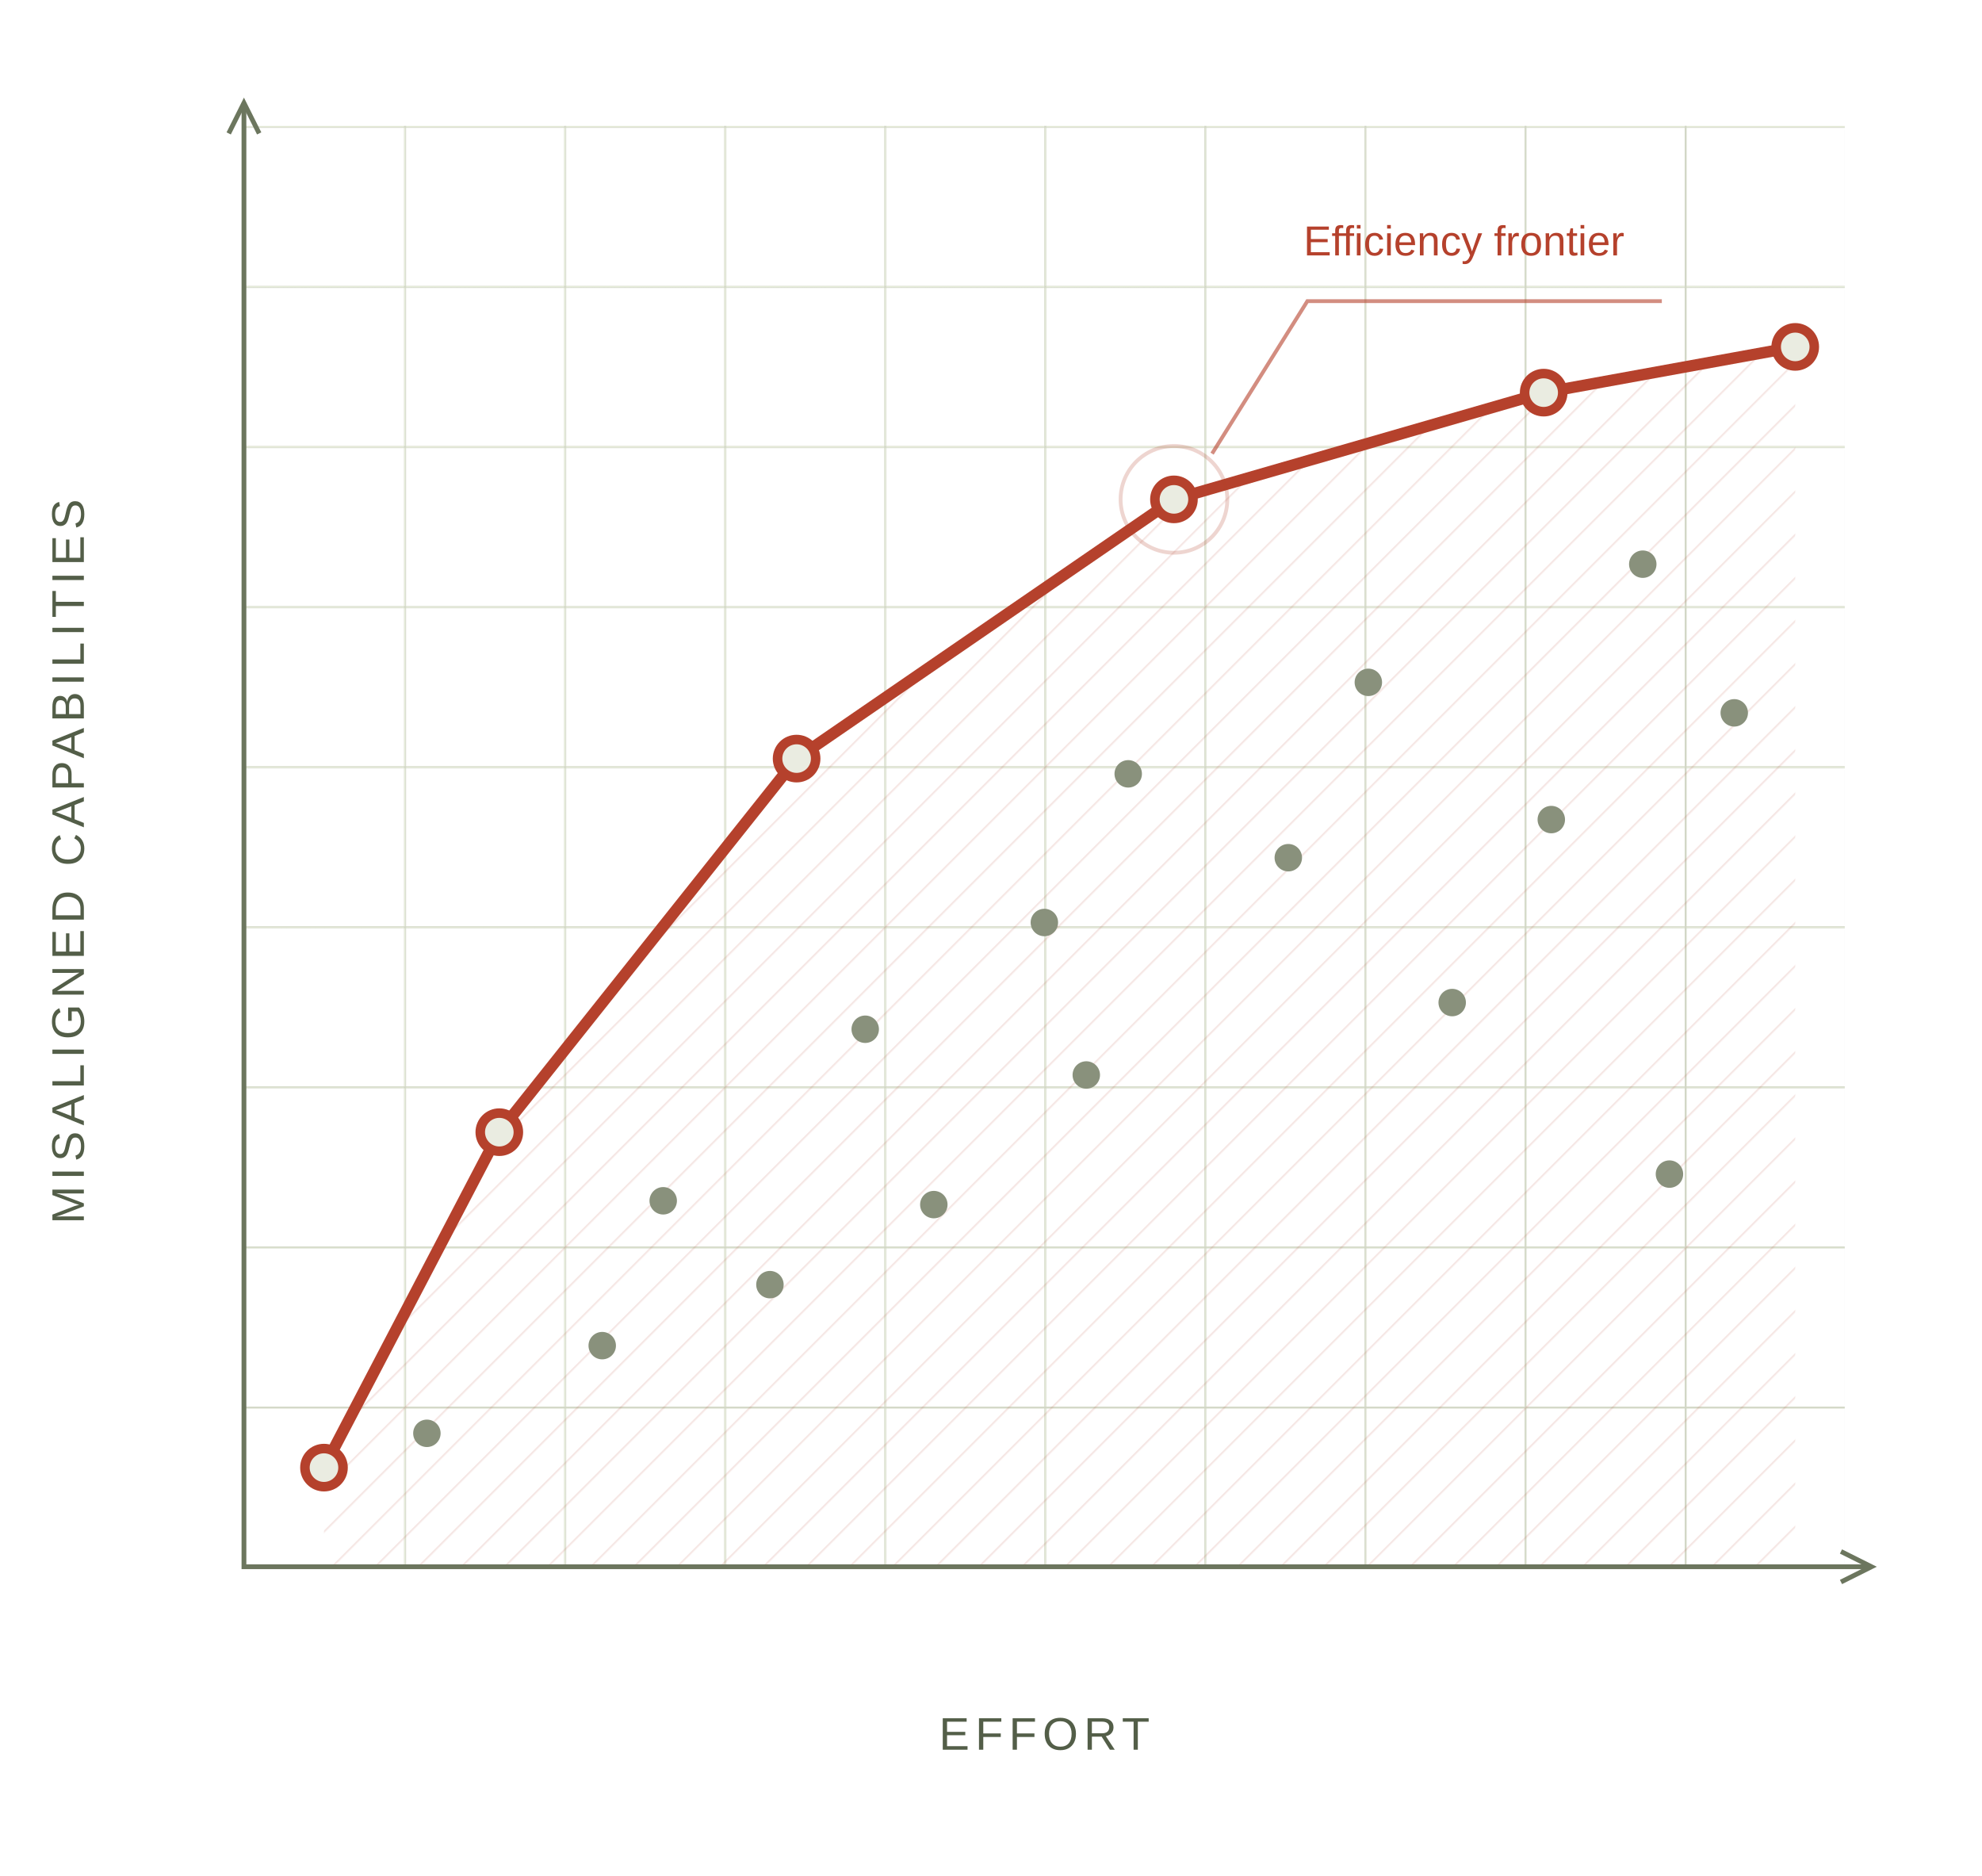
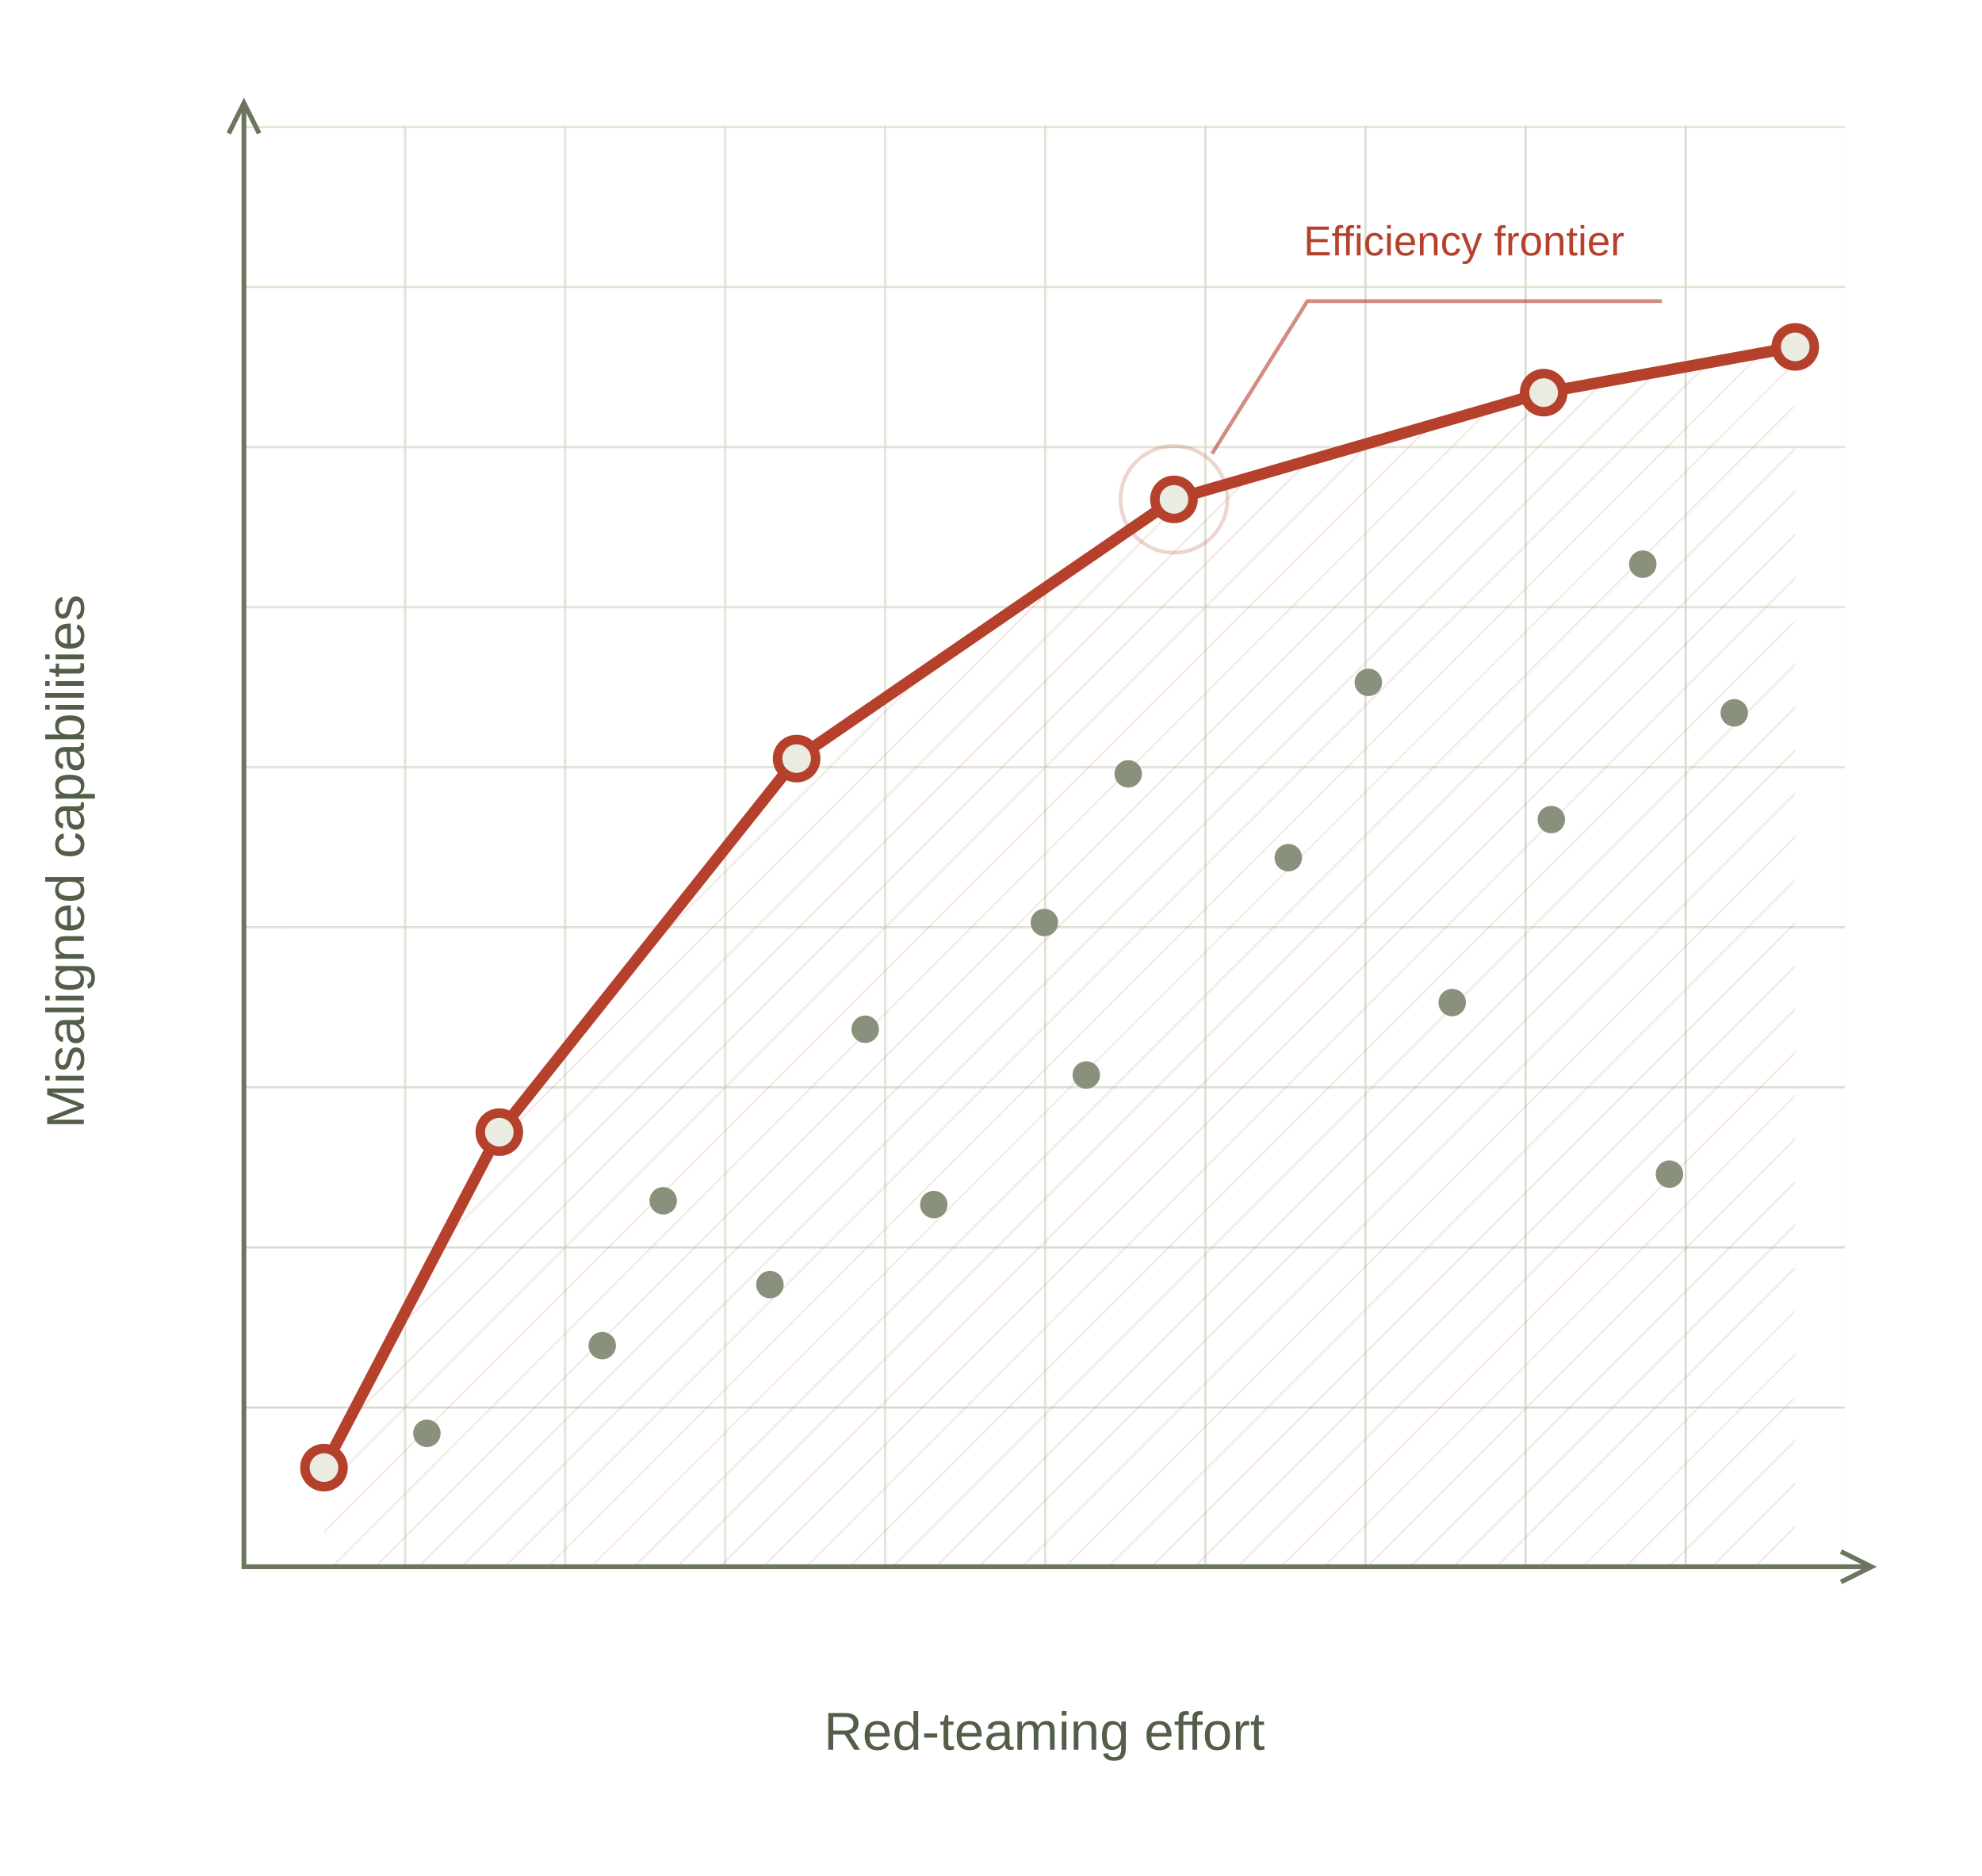
<svg xmlns="http://www.w3.org/2000/svg" width="520" height="492" viewBox="0 0 520 492">
  <defs>
    <pattern id="grid" width="42" height="42" patternUnits="userSpaceOnUse" x="64" y="33">
      <path d="M42 0H0V42" fill="none" stroke="#d2d7c6" stroke-width="1" />
    </pattern>
    <pattern id="hatch" width="8" height="8" patternUnits="userSpaceOnUse" patternTransform="rotate(45)">
      <line y2="8" stroke="#b5412c" stroke-opacity=".12" stroke-width="1" />
    </pattern>
  </defs>
  <rect x="64" y="33" width="420" height="378" fill="url(#grid)" />
  <path d="M85 385 131 297 209 199 308 131 405 103 471 91V411H85Z" fill="url(#hatch)" />
  <g fill="#89917c">
    <circle cx="112" cy="376" r="3.6" />
    <circle cx="158" cy="353" r="3.6" />
    <circle cx="174" cy="315" r="3.6" />
    <circle cx="202" cy="337" r="3.6" />
    <circle cx="227" cy="270" r="3.6" />
    <circle cx="245" cy="316" r="3.6" />
    <circle cx="274" cy="242" r="3.6" />
    <circle cx="285" cy="282" r="3.6" />
    <circle cx="296" cy="203" r="3.6" />
    <circle cx="338" cy="225" r="3.6" />
    <circle cx="359" cy="179" r="3.6" />
    <circle cx="381" cy="263" r="3.6" />
    <circle cx="407" cy="215" r="3.6" />
    <circle cx="431" cy="148" r="3.6" />
    <circle cx="455" cy="187" r="3.6" />
    <circle cx="438" cy="308" r="3.6" />
  </g>
  <path d="M64 27v384h427" fill="none" stroke="#6c765e" stroke-width="1.25" />
  <path d="m60 35 4-8 4 8m415 372 8 4-8 4" fill="none" stroke="#6c765e" stroke-width="1.25" />
  <path d="m85 385 46-88 78-98 99-68 97-28 66-12" fill="none" stroke="#b5412c" stroke-width="3" />
  <g fill="#eaece1" stroke="#b5412c" stroke-width="2.5">
    <circle cx="85" cy="385" r="5" />
    <circle cx="131" cy="297" r="5" />
    <circle cx="209" cy="199" r="5" />
    <circle cx="308" cy="131" r="5" />
    <circle cx="405" cy="103" r="5" />
    <circle cx="471" cy="91" r="5" />
  </g>
  <circle cx="308" cy="131" r="14" fill="none" stroke="#b5412c" stroke-opacity=".22" />
  <path d="m318 119 25-40h93" fill="none" stroke="#b5412c" stroke-opacity=".6" />
-   <g font-family="'Helvetica Neue', Arial, sans-serif" font-size="12" fill="#535e48">
-     <text x="274" y="459" text-anchor="middle" letter-spacing="1.5">
-       EFFORT
-     </text>
-     <text transform="translate(22 226) rotate(-90)" text-anchor="middle" letter-spacing="1.5">
-       MISALIGNED CAPABILITIES
+   <g font-family="'Helvetica Neue', Arial, sans-serif" font-size="14" fill="#535e48">
+     <text x="274" y="459" text-anchor="middle">Red-teaming effort</text>
+     <text transform="translate(22 226) rotate(-90)" text-anchor="middle">
+       Misaligned capabilities
    </text>
    <text x="342" y="67" font-size="11" fill="#b5412c">
      Efficiency frontier
    </text>
  </g>
</svg>
